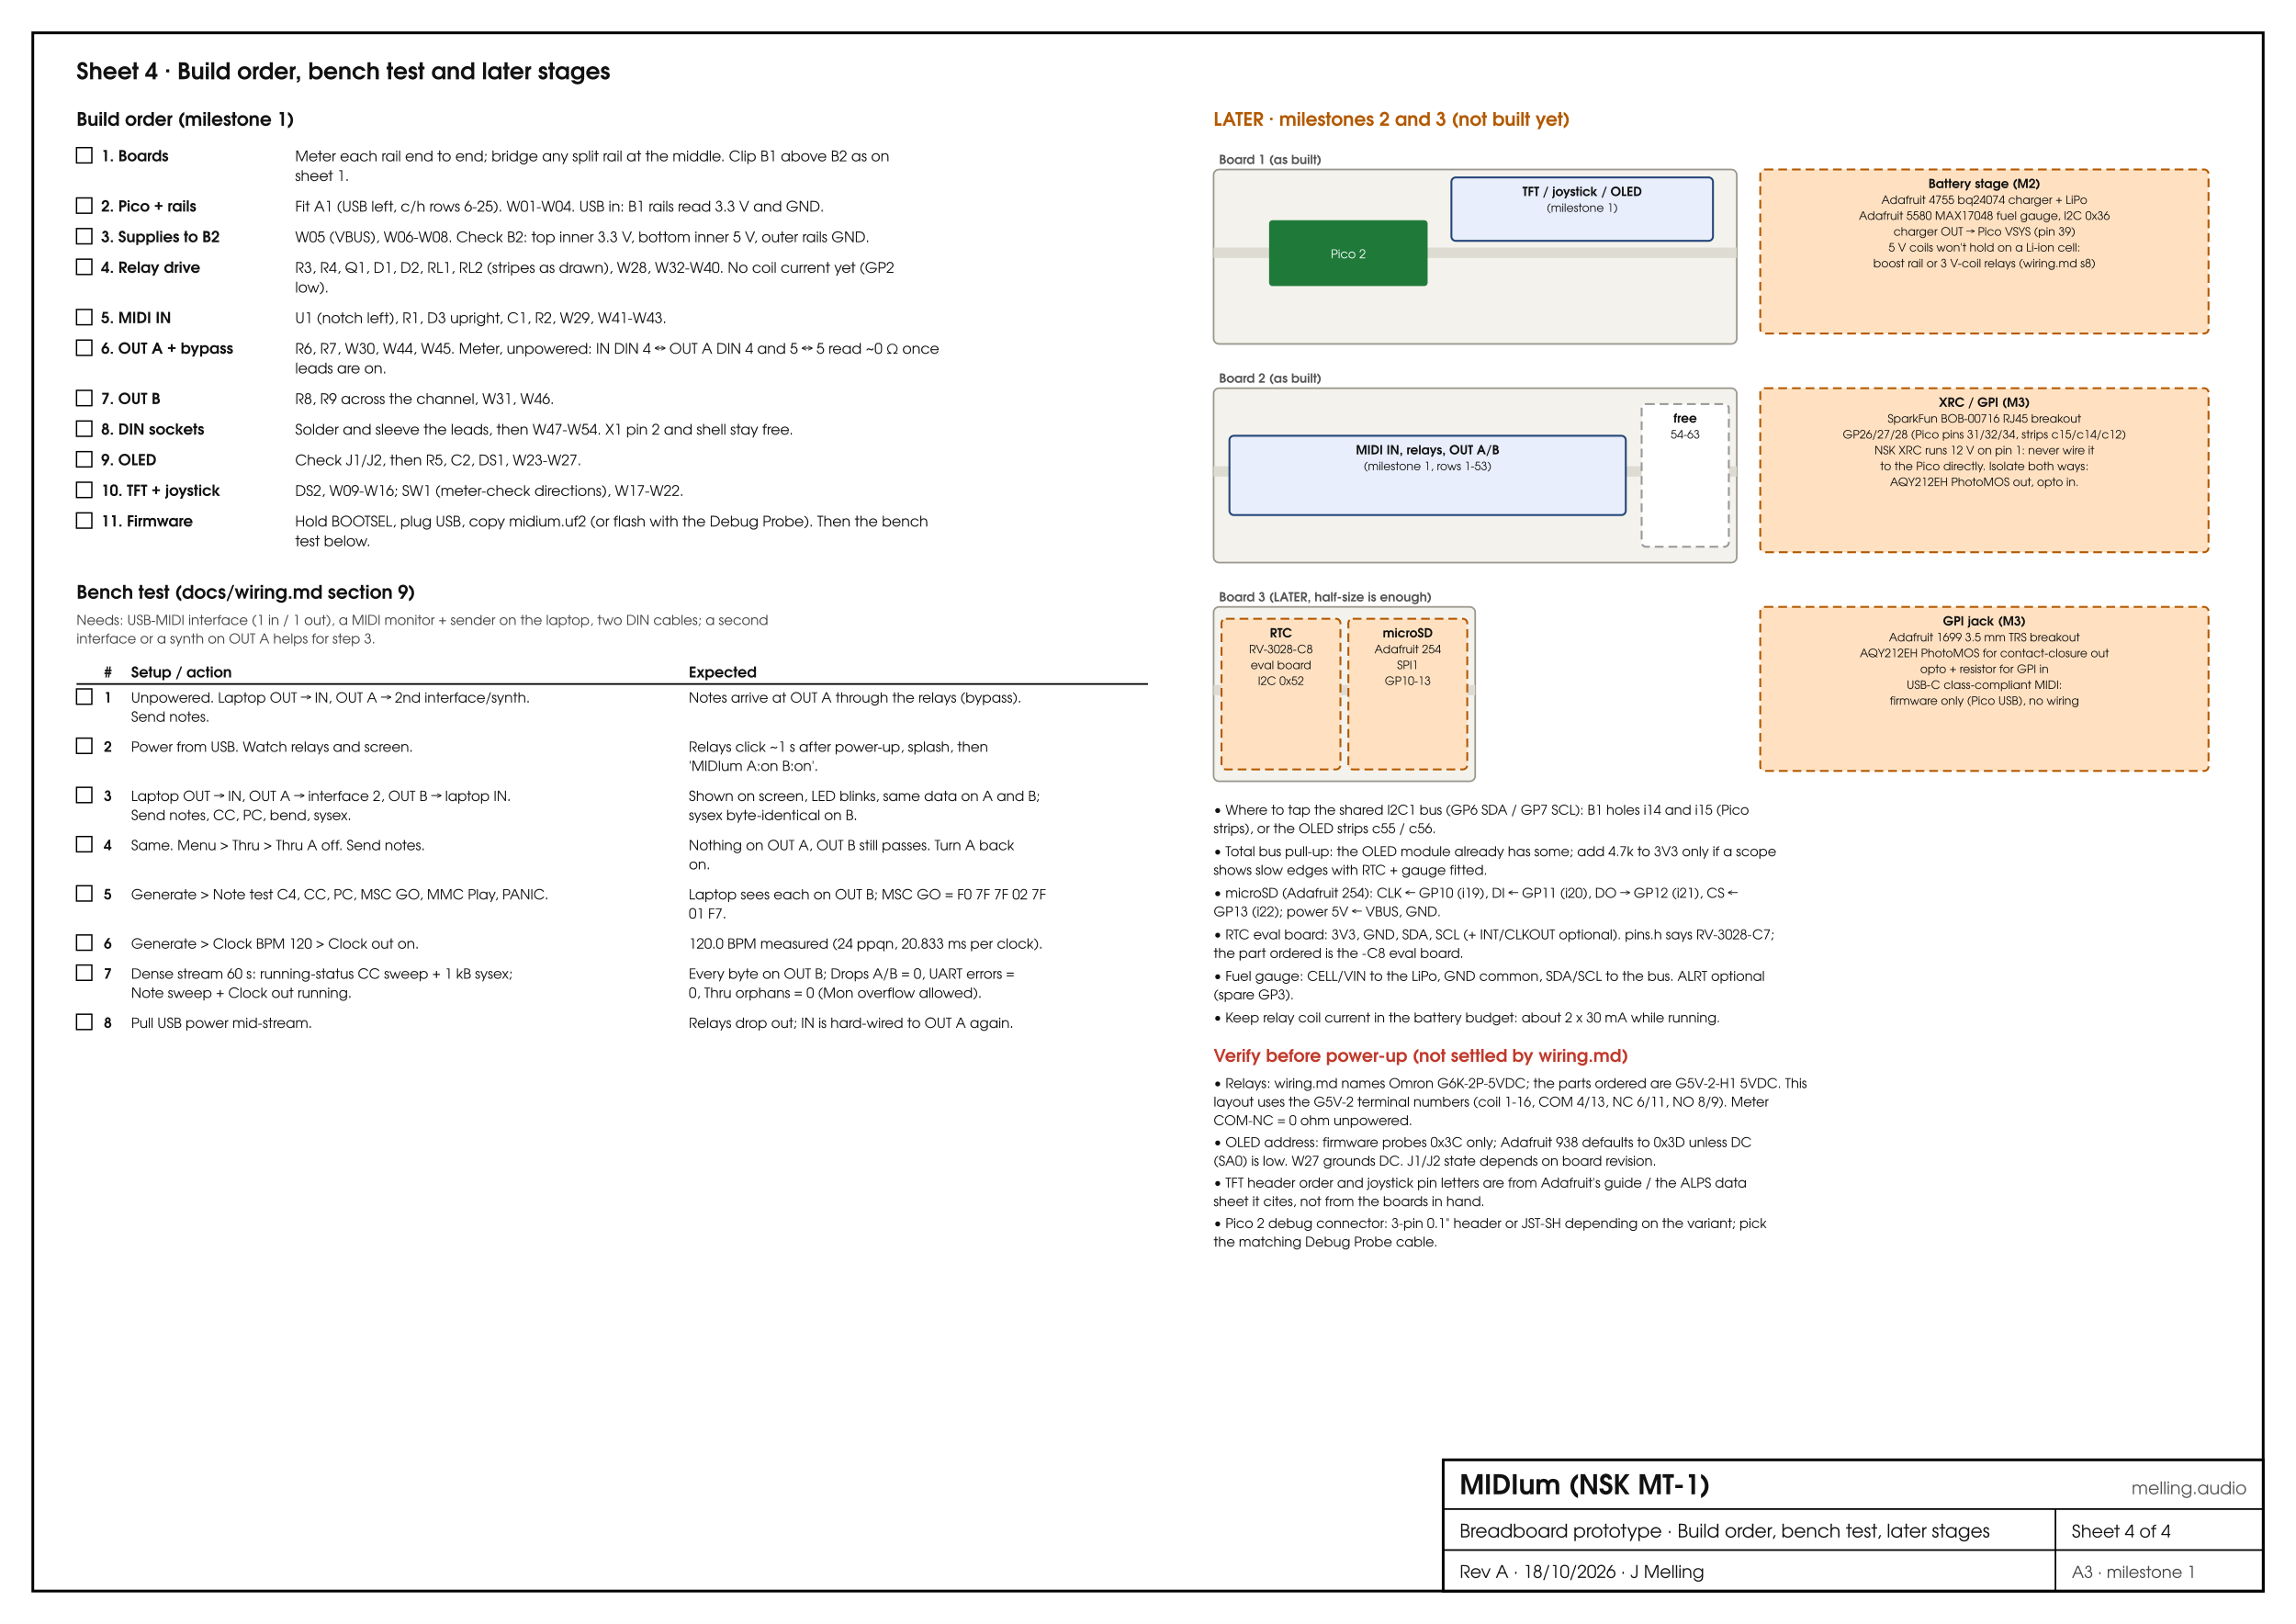
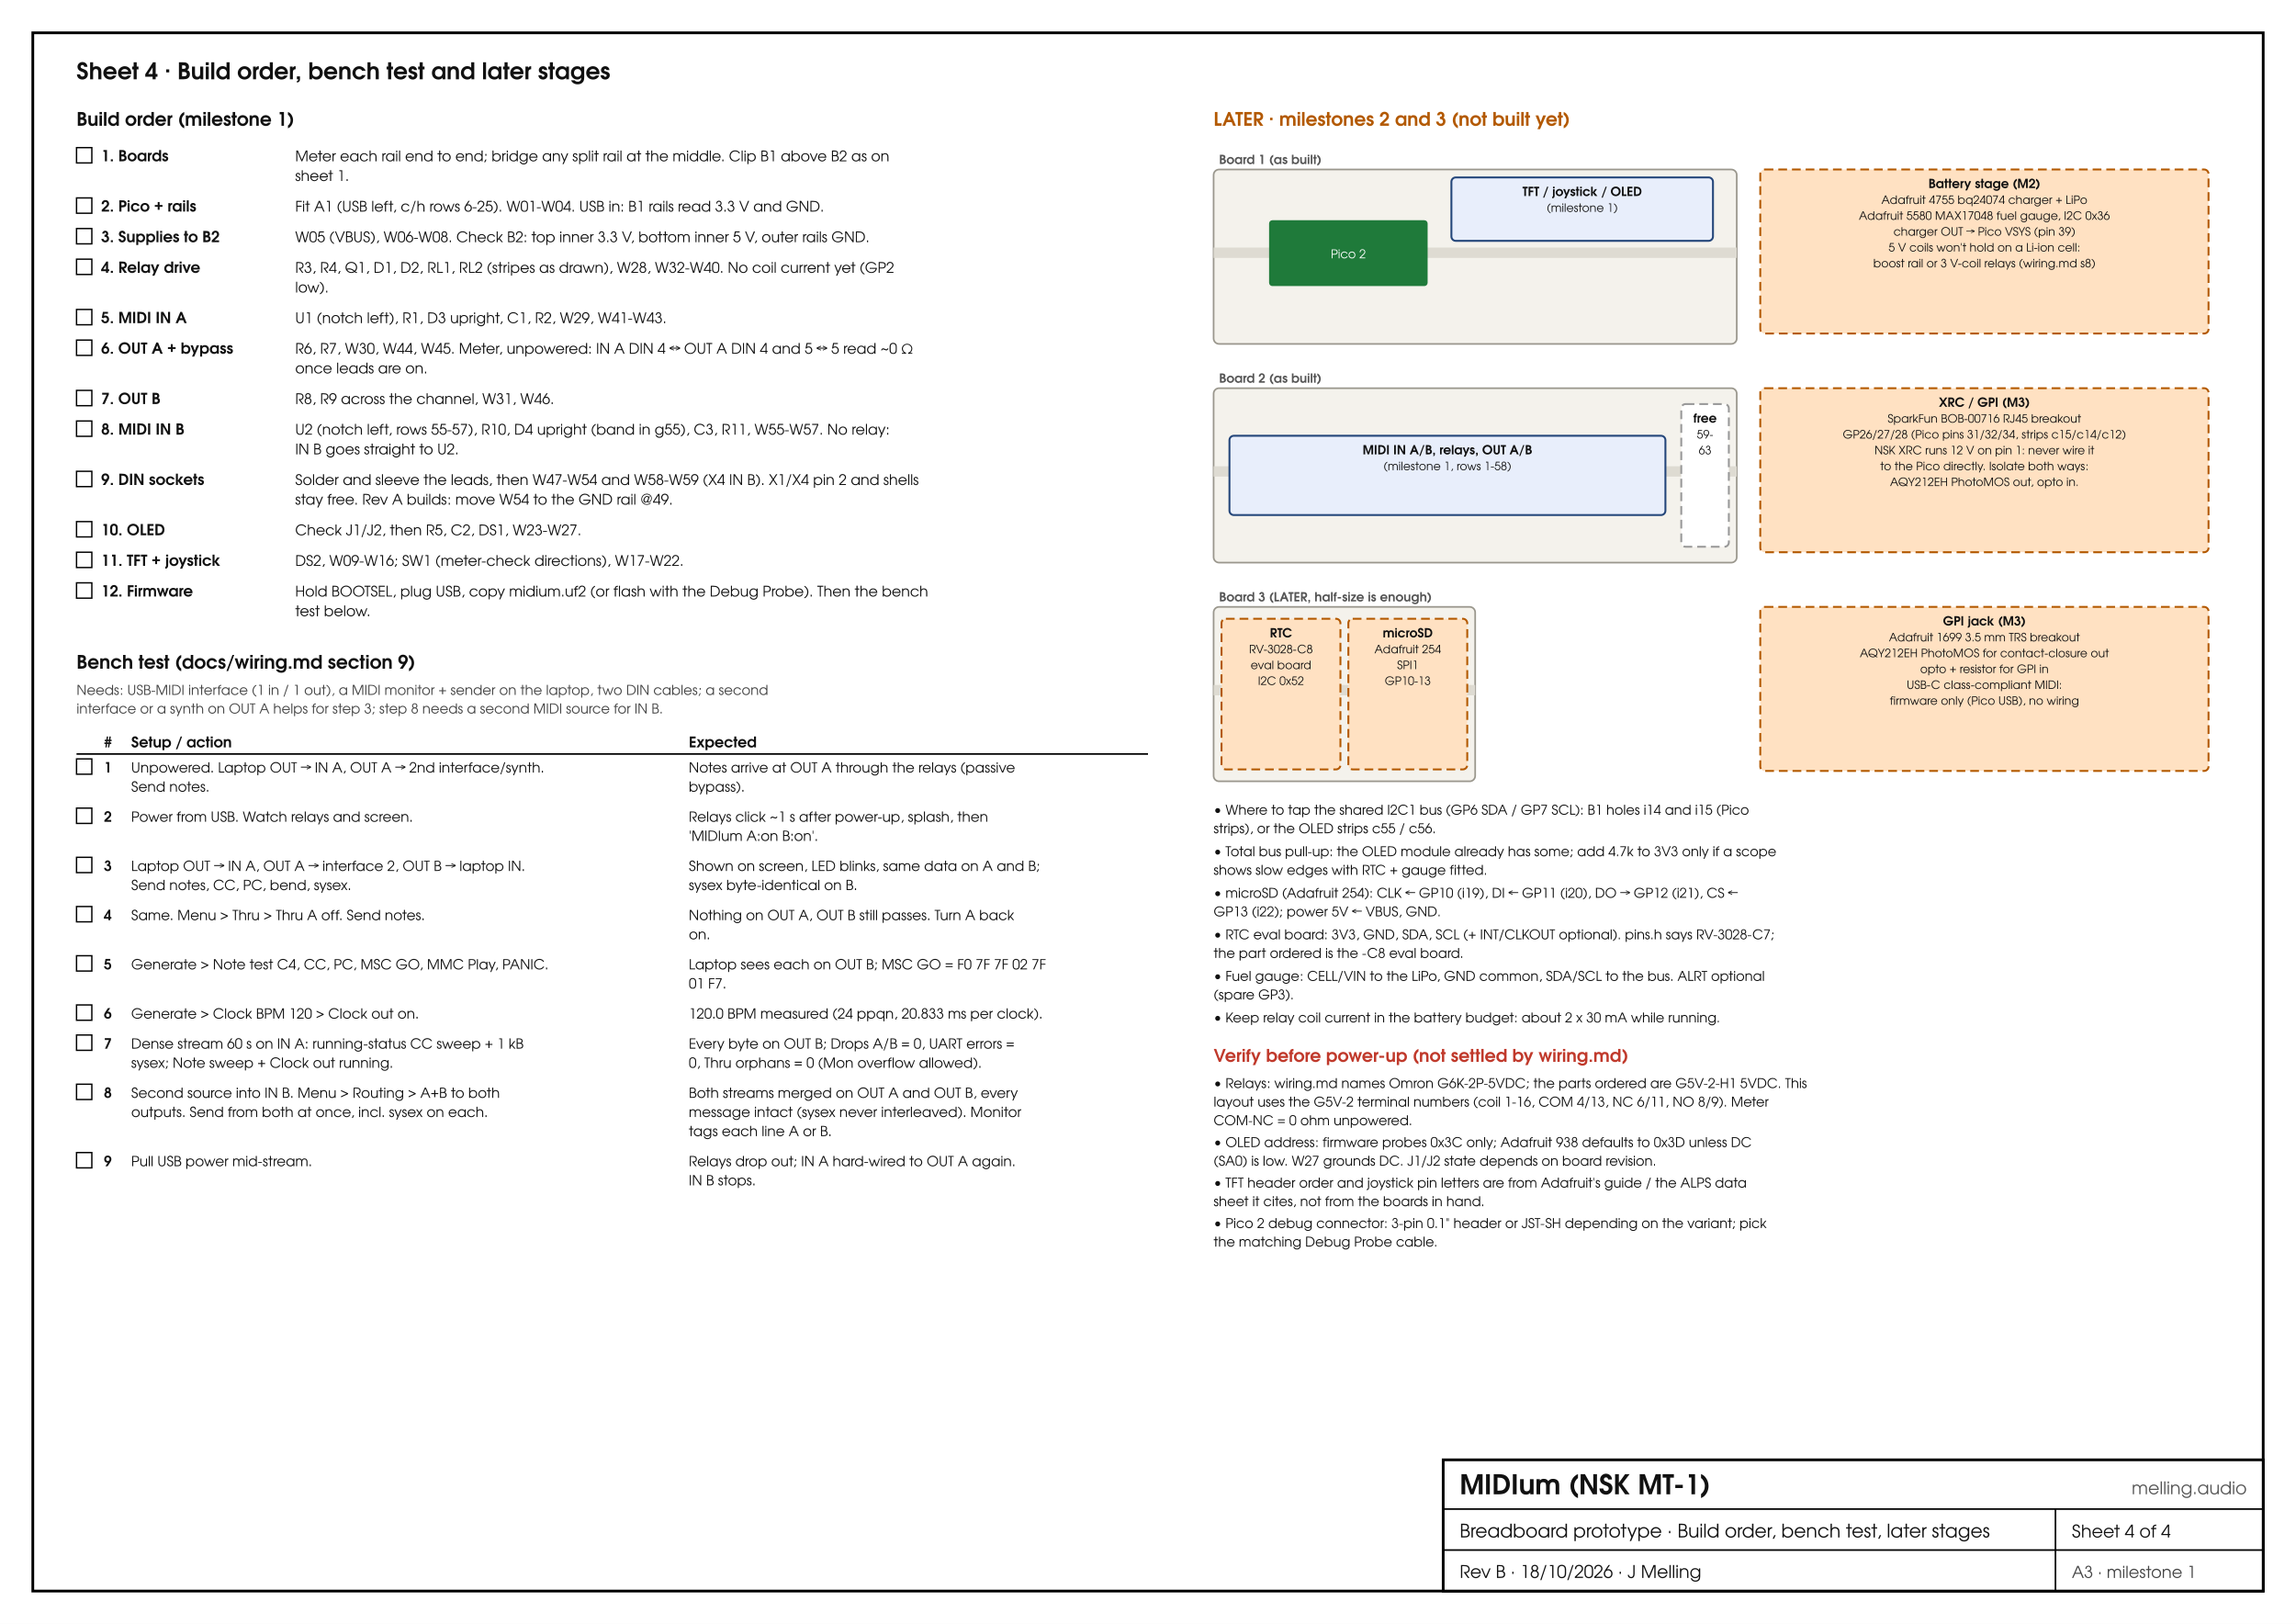
<svg xmlns="http://www.w3.org/2000/svg" width="420.0mm" height="297.0mm" viewBox="0 0 420.0 297.0" font-family="'Century Gothic','URW Gothic','URW Gothic L','Questrial',sans-serif">
  <defs>
    <marker id="arr" viewBox="0 0 6 6" refX="5" refY="3" markerWidth="4" markerHeight="4" orient="auto">
      <path d="M0,0 L6,3 L0,6 z" fill="#666" />
    </marker>
  </defs>
  <rect x="0" y="0" width="420.0" height="297.0" fill="#fff" />
  <rect x="6.00" y="6.00" width="408.00" height="285.00" rx="0.00" fill="none" stroke="#000" stroke-width="0.50" />
  <rect x="264.00" y="267.00" width="150.00" height="24.00" rx="0.00" fill="#fff" stroke="#000" stroke-width="0.50" />
  <line x1="264.00" y1="276.00" x2="414.00" y2="276.00" stroke="#000" stroke-width="0.30" />
  <line x1="264.00" y1="283.50" x2="414.00" y2="283.50" stroke="#000" stroke-width="0.30" />
  <line x1="376.00" y1="276.00" x2="376.00" y2="291.00" stroke="#000" stroke-width="0.30" />
  <text x="267.00" y="273.30" font-size="5.00" text-anchor="start" font-weight="bold" fill="#111">MIDIum (NSK MT-1)</text>
  <text x="411.00" y="273.30" font-size="3.20" text-anchor="end" font-weight="normal" fill="#555">melling.audio</text>
  <text x="267.00" y="281.20" font-size="3.40" text-anchor="start" font-weight="normal" fill="#111">Breadboard prototype · Build order, bench test, later stages</text>
-   <text x="267.00" y="288.60" font-size="3.20" text-anchor="start" font-weight="normal" fill="#111">Rev A · 18/10/2026 · J Melling</text>
+   <text x="267.00" y="288.60" font-size="3.20" text-anchor="start" font-weight="normal" fill="#111">Rev B · 18/10/2026 · J Melling</text>
  <text x="379.00" y="281.20" font-size="3.20" text-anchor="start" font-weight="normal" fill="#111">Sheet 4 of 4</text>
  <text x="379.00" y="288.60" font-size="3.00" text-anchor="start" font-weight="normal" fill="#444">A3 · milestone 1</text>
  <text x="14.00" y="14.50" font-size="4.20" text-anchor="start" font-weight="bold" fill="#111">Sheet 4 · Build order, bench test and later stages</text>
  <text x="14.00" y="23.00" font-size="3.40" text-anchor="start" font-weight="bold" fill="#111">Build order (milestone 1)</text>
  <rect x="14.00" y="27.00" width="2.80" height="2.80" rx="0.00" fill="#fff" stroke="#000" stroke-width="0.25" />
  <text x="18.50" y="29.50" font-size="2.80" text-anchor="start" font-weight="bold" fill="#111">1. Boards</text>
  <text x="54.00" y="29.50" font-size="2.65" text-anchor="start" font-weight="normal" fill="#111">Meter each rail end to end; bridge any split rail at the middle. Clip B1 above B2 as on</text>
  <text x="54.00" y="33.10" font-size="2.65" text-anchor="start" font-weight="normal" fill="#111">sheet 1.</text>
  <rect x="14.00" y="36.20" width="2.80" height="2.80" rx="0.00" fill="#fff" stroke="#000" stroke-width="0.25" />
  <text x="18.50" y="38.70" font-size="2.80" text-anchor="start" font-weight="bold" fill="#111">2. Pico + rails</text>
  <text x="54.00" y="38.70" font-size="2.65" text-anchor="start" font-weight="normal" fill="#111">Fit A1 (USB left, c/h rows 6-25). W01-W04. USB in: B1 rails read 3.3 V and GND.</text>
  <rect x="14.00" y="41.80" width="2.80" height="2.80" rx="0.00" fill="#fff" stroke="#000" stroke-width="0.25" />
  <text x="18.50" y="44.30" font-size="2.80" text-anchor="start" font-weight="bold" fill="#111">3. Supplies to B2</text>
  <text x="54.00" y="44.30" font-size="2.65" text-anchor="start" font-weight="normal" fill="#111">W05 (VBUS), W06-W08. Check B2: top inner 3.3 V, bottom inner 5 V, outer rails GND.</text>
  <rect x="14.00" y="47.40" width="2.80" height="2.80" rx="0.00" fill="#fff" stroke="#000" stroke-width="0.25" />
  <text x="18.50" y="49.90" font-size="2.80" text-anchor="start" font-weight="bold" fill="#111">4. Relay drive</text>
  <text x="54.00" y="49.90" font-size="2.65" text-anchor="start" font-weight="normal" fill="#111">R3, R4, Q1, D1, D2, RL1, RL2 (stripes as drawn), W28, W32-W40. No coil current yet (GP2</text>
  <text x="54.00" y="53.50" font-size="2.65" text-anchor="start" font-weight="normal" fill="#111">low).</text>
  <rect x="14.00" y="56.60" width="2.80" height="2.80" rx="0.00" fill="#fff" stroke="#000" stroke-width="0.25" />
-   <text x="18.50" y="59.10" font-size="2.80" text-anchor="start" font-weight="bold" fill="#111">5. MIDI IN</text>
+   <text x="18.50" y="59.10" font-size="2.80" text-anchor="start" font-weight="bold" fill="#111">5. MIDI IN A</text>
  <text x="54.00" y="59.10" font-size="2.65" text-anchor="start" font-weight="normal" fill="#111">U1 (notch left), R1, D3 upright, C1, R2, W29, W41-W43.</text>
  <rect x="14.00" y="62.20" width="2.80" height="2.80" rx="0.00" fill="#fff" stroke="#000" stroke-width="0.25" />
  <text x="18.50" y="64.70" font-size="2.80" text-anchor="start" font-weight="bold" fill="#111">6. OUT A + bypass</text>
-   <text x="54.00" y="64.70" font-size="2.65" text-anchor="start" font-weight="normal" fill="#111">R6, R7, W30, W44, W45. Meter, unpowered: IN DIN 4 ↔ OUT A DIN 4 and 5 ↔ 5 read ~0 Ω once</text>
-   <text x="54.00" y="68.30" font-size="2.65" text-anchor="start" font-weight="normal" fill="#111">leads are on.</text>
+   <text x="54.00" y="64.70" font-size="2.65" text-anchor="start" font-weight="normal" fill="#111">R6, R7, W30, W44, W45. Meter, unpowered: IN A DIN 4 ↔ OUT A DIN 4 and 5 ↔ 5 read ~0 Ω</text>
+   <text x="54.00" y="68.30" font-size="2.65" text-anchor="start" font-weight="normal" fill="#111">once leads are on.</text>
  <rect x="14.00" y="71.40" width="2.80" height="2.80" rx="0.00" fill="#fff" stroke="#000" stroke-width="0.25" />
  <text x="18.50" y="73.90" font-size="2.80" text-anchor="start" font-weight="bold" fill="#111">7. OUT B</text>
  <text x="54.00" y="73.90" font-size="2.65" text-anchor="start" font-weight="normal" fill="#111">R8, R9 across the channel, W31, W46.</text>
  <rect x="14.00" y="77.00" width="2.80" height="2.80" rx="0.00" fill="#fff" stroke="#000" stroke-width="0.25" />
-   <text x="18.50" y="79.50" font-size="2.80" text-anchor="start" font-weight="bold" fill="#111">8. DIN sockets</text>
-   <text x="54.00" y="79.50" font-size="2.65" text-anchor="start" font-weight="normal" fill="#111">Solder and sleeve the leads, then W47-W54. X1 pin 2 and shell stay free.</text>
-   <rect x="14.00" y="82.60" width="2.80" height="2.80" rx="0.00" fill="#fff" stroke="#000" stroke-width="0.25" />
-   <text x="18.50" y="85.10" font-size="2.80" text-anchor="start" font-weight="bold" fill="#111">9. OLED</text>
-   <text x="54.00" y="85.10" font-size="2.65" text-anchor="start" font-weight="normal" fill="#111">Check J1/J2, then R5, C2, DS1, W23-W27.</text>
-   <rect x="14.00" y="88.20" width="2.80" height="2.80" rx="0.00" fill="#fff" stroke="#000" stroke-width="0.25" />
-   <text x="18.50" y="90.70" font-size="2.80" text-anchor="start" font-weight="bold" fill="#111">10. TFT + joystick</text>
-   <text x="54.00" y="90.70" font-size="2.65" text-anchor="start" font-weight="normal" fill="#111">DS2, W09-W16; SW1 (meter-check directions), W17-W22.</text>
-   <rect x="14.00" y="93.80" width="2.80" height="2.80" rx="0.00" fill="#fff" stroke="#000" stroke-width="0.25" />
-   <text x="18.50" y="96.30" font-size="2.80" text-anchor="start" font-weight="bold" fill="#111">11. Firmware</text>
-   <text x="54.00" y="96.30" font-size="2.65" text-anchor="start" font-weight="normal" fill="#111">Hold BOOTSEL, plug USB, copy midium.uf2 (or flash with the Debug Probe). Then the bench</text>
-   <text x="54.00" y="99.90" font-size="2.65" text-anchor="start" font-weight="normal" fill="#111">test below.</text>
-   <text x="14.00" y="109.50" font-size="3.40" text-anchor="start" font-weight="bold" fill="#111">Bench test (docs/wiring.md section 9)</text>
-   <text x="14.00" y="114.30" font-size="2.50" text-anchor="start" font-weight="normal" fill="#444">Needs: USB-MIDI interface (1 in / 1 out), a MIDI monitor + sender on the laptop, two DIN cables; a second</text>
-   <text x="14.00" y="117.70" font-size="2.50" text-anchor="start" font-weight="normal" fill="#444">interface or a synth on OUT A helps for step 3.</text>
-   <text x="19.00" y="123.90" font-size="2.70" text-anchor="start" font-weight="bold" fill="#111">#</text>
-   <text x="24.00" y="123.90" font-size="2.70" text-anchor="start" font-weight="bold" fill="#111">Setup / action</text>
-   <text x="126.00" y="123.90" font-size="2.70" text-anchor="start" font-weight="bold" fill="#111">Expected</text>
-   <line x1="14.00" y1="125.10" x2="210.00" y2="125.10" stroke="#000" stroke-width="0.30" />
-   <rect x="14.00" y="126.00" width="2.80" height="2.80" rx="0.00" fill="#fff" stroke="#000" stroke-width="0.25" />
-   <text x="19.00" y="128.50" font-size="2.60" text-anchor="start" font-weight="bold" fill="#111">1</text>
-   <text x="24.00" y="128.50" font-size="2.55" text-anchor="start" font-weight="normal" fill="#111">Unpowered. Laptop OUT → IN, OUT A → 2nd interface/synth.</text>
-   <text x="24.00" y="132.00" font-size="2.55" text-anchor="start" font-weight="normal" fill="#111">Send notes.</text>
-   <text x="126.00" y="128.50" font-size="2.55" text-anchor="start" font-weight="normal" fill="#111">Notes arrive at OUT A through the relays (bypass).</text>
-   <rect x="14.00" y="135.00" width="2.80" height="2.80" rx="0.00" fill="#fff" stroke="#000" stroke-width="0.25" />
-   <text x="19.00" y="137.50" font-size="2.60" text-anchor="start" font-weight="bold" fill="#111">2</text>
-   <text x="24.00" y="137.50" font-size="2.55" text-anchor="start" font-weight="normal" fill="#111">Power from USB. Watch relays and screen.</text>
-   <text x="126.00" y="137.50" font-size="2.55" text-anchor="start" font-weight="normal" fill="#111">Relays click ~1 s after power-up, splash, then</text>
-   <text x="126.00" y="141.00" font-size="2.55" text-anchor="start" font-weight="normal" fill="#111">'MIDIum A:on B:on'.</text>
-   <rect x="14.00" y="144.00" width="2.80" height="2.80" rx="0.00" fill="#fff" stroke="#000" stroke-width="0.25" />
-   <text x="19.00" y="146.50" font-size="2.60" text-anchor="start" font-weight="bold" fill="#111">3</text>
-   <text x="24.00" y="146.50" font-size="2.55" text-anchor="start" font-weight="normal" fill="#111">Laptop OUT → IN, OUT A → interface 2, OUT B → laptop IN.</text>
-   <text x="24.00" y="150.00" font-size="2.55" text-anchor="start" font-weight="normal" fill="#111">Send notes, CC, PC, bend, sysex.</text>
-   <text x="126.00" y="146.50" font-size="2.55" text-anchor="start" font-weight="normal" fill="#111">Shown on screen, LED blinks, same data on A and B;</text>
-   <text x="126.00" y="150.00" font-size="2.55" text-anchor="start" font-weight="normal" fill="#111">sysex byte-identical on B.</text>
-   <rect x="14.00" y="153.00" width="2.80" height="2.80" rx="0.00" fill="#fff" stroke="#000" stroke-width="0.25" />
-   <text x="19.00" y="155.50" font-size="2.60" text-anchor="start" font-weight="bold" fill="#111">4</text>
-   <text x="24.00" y="155.50" font-size="2.55" text-anchor="start" font-weight="normal" fill="#111">Same. Menu &gt; Thru &gt; Thru A off. Send notes.</text>
-   <text x="126.00" y="155.50" font-size="2.55" text-anchor="start" font-weight="normal" fill="#111">Nothing on OUT A, OUT B still passes. Turn A back</text>
-   <text x="126.00" y="159.00" font-size="2.55" text-anchor="start" font-weight="normal" fill="#111">on.</text>
-   <rect x="14.00" y="162.00" width="2.80" height="2.80" rx="0.00" fill="#fff" stroke="#000" stroke-width="0.25" />
-   <text x="19.00" y="164.50" font-size="2.60" text-anchor="start" font-weight="bold" fill="#111">5</text>
-   <text x="24.00" y="164.50" font-size="2.55" text-anchor="start" font-weight="normal" fill="#111">Generate &gt; Note test C4, CC, PC, MSC GO, MMC Play, PANIC.</text>
-   <text x="126.00" y="164.50" font-size="2.55" text-anchor="start" font-weight="normal" fill="#111">Laptop sees each on OUT B; MSC GO = F0 7F 7F 02 7F</text>
-   <text x="126.00" y="168.00" font-size="2.55" text-anchor="start" font-weight="normal" fill="#111">01 F7.</text>
-   <rect x="14.00" y="171.00" width="2.80" height="2.80" rx="0.00" fill="#fff" stroke="#000" stroke-width="0.25" />
-   <text x="19.00" y="173.50" font-size="2.60" text-anchor="start" font-weight="bold" fill="#111">6</text>
-   <text x="24.00" y="173.50" font-size="2.55" text-anchor="start" font-weight="normal" fill="#111">Generate &gt; Clock BPM 120 &gt; Clock out on.</text>
-   <text x="126.00" y="173.50" font-size="2.55" text-anchor="start" font-weight="normal" fill="#111">120.0 BPM measured (24 ppqn, 20.833 ms per clock).</text>
-   <rect x="14.00" y="176.50" width="2.80" height="2.80" rx="0.00" fill="#fff" stroke="#000" stroke-width="0.25" />
-   <text x="19.00" y="179.00" font-size="2.60" text-anchor="start" font-weight="bold" fill="#111">7</text>
-   <text x="24.00" y="179.00" font-size="2.55" text-anchor="start" font-weight="normal" fill="#111">Dense stream 60 s: running-status CC sweep + 1 kB sysex;</text>
-   <text x="24.00" y="182.50" font-size="2.55" text-anchor="start" font-weight="normal" fill="#111">Note sweep + Clock out running.</text>
-   <text x="126.00" y="179.00" font-size="2.55" text-anchor="start" font-weight="normal" fill="#111">Every byte on OUT B; Drops A/B = 0, UART errors =</text>
-   <text x="126.00" y="182.50" font-size="2.55" text-anchor="start" font-weight="normal" fill="#111">0, Thru orphans = 0 (Mon overflow allowed).</text>
-   <rect x="14.00" y="185.50" width="2.80" height="2.80" rx="0.00" fill="#fff" stroke="#000" stroke-width="0.25" />
-   <text x="19.00" y="188.00" font-size="2.60" text-anchor="start" font-weight="bold" fill="#111">8</text>
-   <text x="24.00" y="188.00" font-size="2.55" text-anchor="start" font-weight="normal" fill="#111">Pull USB power mid-stream.</text>
-   <text x="126.00" y="188.00" font-size="2.55" text-anchor="start" font-weight="normal" fill="#111">Relays drop out; IN is hard-wired to OUT A again.</text>
+   <text x="18.50" y="79.50" font-size="2.80" text-anchor="start" font-weight="bold" fill="#111">8. MIDI IN B</text>
+   <text x="54.00" y="79.50" font-size="2.65" text-anchor="start" font-weight="normal" fill="#111">U2 (notch left, rows 55-57), R10, D4 upright (band in g55), C3, R11, W55-W57. No relay:</text>
+   <text x="54.00" y="83.10" font-size="2.65" text-anchor="start" font-weight="normal" fill="#111">IN B goes straight to U2.</text>
+   <rect x="14.00" y="86.20" width="2.80" height="2.80" rx="0.00" fill="#fff" stroke="#000" stroke-width="0.25" />
+   <text x="18.50" y="88.70" font-size="2.80" text-anchor="start" font-weight="bold" fill="#111">9. DIN sockets</text>
+   <text x="54.00" y="88.70" font-size="2.65" text-anchor="start" font-weight="normal" fill="#111">Solder and sleeve the leads, then W47-W54 and W58-W59 (X4 IN B). X1/X4 pin 2 and shells</text>
+   <text x="54.00" y="92.30" font-size="2.65" text-anchor="start" font-weight="normal" fill="#111">stay free. Rev A builds: move W54 to the GND rail @49.</text>
+   <rect x="14.00" y="95.40" width="2.80" height="2.80" rx="0.00" fill="#fff" stroke="#000" stroke-width="0.25" />
+   <text x="18.50" y="97.90" font-size="2.80" text-anchor="start" font-weight="bold" fill="#111">10. OLED</text>
+   <text x="54.00" y="97.90" font-size="2.65" text-anchor="start" font-weight="normal" fill="#111">Check J1/J2, then R5, C2, DS1, W23-W27.</text>
+   <rect x="14.00" y="101.00" width="2.80" height="2.80" rx="0.00" fill="#fff" stroke="#000" stroke-width="0.25" />
+   <text x="18.50" y="103.50" font-size="2.80" text-anchor="start" font-weight="bold" fill="#111">11. TFT + joystick</text>
+   <text x="54.00" y="103.50" font-size="2.65" text-anchor="start" font-weight="normal" fill="#111">DS2, W09-W16; SW1 (meter-check directions), W17-W22.</text>
+   <rect x="14.00" y="106.60" width="2.80" height="2.80" rx="0.00" fill="#fff" stroke="#000" stroke-width="0.25" />
+   <text x="18.50" y="109.10" font-size="2.80" text-anchor="start" font-weight="bold" fill="#111">12. Firmware</text>
+   <text x="54.00" y="109.10" font-size="2.65" text-anchor="start" font-weight="normal" fill="#111">Hold BOOTSEL, plug USB, copy midium.uf2 (or flash with the Debug Probe). Then the bench</text>
+   <text x="54.00" y="112.70" font-size="2.65" text-anchor="start" font-weight="normal" fill="#111">test below.</text>
+   <text x="14.00" y="122.30" font-size="3.40" text-anchor="start" font-weight="bold" fill="#111">Bench test (docs/wiring.md section 9)</text>
+   <text x="14.00" y="127.10" font-size="2.50" text-anchor="start" font-weight="normal" fill="#444">Needs: USB-MIDI interface (1 in / 1 out), a MIDI monitor + sender on the laptop, two DIN cables; a second</text>
+   <text x="14.00" y="130.50" font-size="2.50" text-anchor="start" font-weight="normal" fill="#444">interface or a synth on OUT A helps for step 3; step 8 needs a second MIDI source for IN B.</text>
+   <text x="19.00" y="136.70" font-size="2.70" text-anchor="start" font-weight="bold" fill="#111">#</text>
+   <text x="24.00" y="136.70" font-size="2.70" text-anchor="start" font-weight="bold" fill="#111">Setup / action</text>
+   <text x="126.00" y="136.70" font-size="2.70" text-anchor="start" font-weight="bold" fill="#111">Expected</text>
+   <line x1="14.00" y1="137.90" x2="210.00" y2="137.90" stroke="#000" stroke-width="0.30" />
+   <rect x="14.00" y="138.80" width="2.80" height="2.80" rx="0.00" fill="#fff" stroke="#000" stroke-width="0.25" />
+   <text x="19.00" y="141.30" font-size="2.60" text-anchor="start" font-weight="bold" fill="#111">1</text>
+   <text x="24.00" y="141.30" font-size="2.55" text-anchor="start" font-weight="normal" fill="#111">Unpowered. Laptop OUT → IN A, OUT A → 2nd interface/synth.</text>
+   <text x="24.00" y="144.80" font-size="2.55" text-anchor="start" font-weight="normal" fill="#111">Send notes.</text>
+   <text x="126.00" y="141.30" font-size="2.55" text-anchor="start" font-weight="normal" fill="#111">Notes arrive at OUT A through the relays (passive</text>
+   <text x="126.00" y="144.80" font-size="2.55" text-anchor="start" font-weight="normal" fill="#111">bypass).</text>
+   <rect x="14.00" y="147.80" width="2.80" height="2.80" rx="0.00" fill="#fff" stroke="#000" stroke-width="0.25" />
+   <text x="19.00" y="150.30" font-size="2.60" text-anchor="start" font-weight="bold" fill="#111">2</text>
+   <text x="24.00" y="150.30" font-size="2.55" text-anchor="start" font-weight="normal" fill="#111">Power from USB. Watch relays and screen.</text>
+   <text x="126.00" y="150.30" font-size="2.55" text-anchor="start" font-weight="normal" fill="#111">Relays click ~1 s after power-up, splash, then</text>
+   <text x="126.00" y="153.80" font-size="2.55" text-anchor="start" font-weight="normal" fill="#111">'MIDIum A:on B:on'.</text>
+   <rect x="14.00" y="156.80" width="2.80" height="2.80" rx="0.00" fill="#fff" stroke="#000" stroke-width="0.25" />
+   <text x="19.00" y="159.30" font-size="2.60" text-anchor="start" font-weight="bold" fill="#111">3</text>
+   <text x="24.00" y="159.30" font-size="2.55" text-anchor="start" font-weight="normal" fill="#111">Laptop OUT → IN A, OUT A → interface 2, OUT B → laptop IN.</text>
+   <text x="24.00" y="162.80" font-size="2.55" text-anchor="start" font-weight="normal" fill="#111">Send notes, CC, PC, bend, sysex.</text>
+   <text x="126.00" y="159.30" font-size="2.55" text-anchor="start" font-weight="normal" fill="#111">Shown on screen, LED blinks, same data on A and B;</text>
+   <text x="126.00" y="162.80" font-size="2.55" text-anchor="start" font-weight="normal" fill="#111">sysex byte-identical on B.</text>
+   <rect x="14.00" y="165.80" width="2.80" height="2.80" rx="0.00" fill="#fff" stroke="#000" stroke-width="0.25" />
+   <text x="19.00" y="168.30" font-size="2.60" text-anchor="start" font-weight="bold" fill="#111">4</text>
+   <text x="24.00" y="168.30" font-size="2.55" text-anchor="start" font-weight="normal" fill="#111">Same. Menu &gt; Thru &gt; Thru A off. Send notes.</text>
+   <text x="126.00" y="168.30" font-size="2.55" text-anchor="start" font-weight="normal" fill="#111">Nothing on OUT A, OUT B still passes. Turn A back</text>
+   <text x="126.00" y="171.80" font-size="2.55" text-anchor="start" font-weight="normal" fill="#111">on.</text>
+   <rect x="14.00" y="174.80" width="2.80" height="2.80" rx="0.00" fill="#fff" stroke="#000" stroke-width="0.25" />
+   <text x="19.00" y="177.30" font-size="2.60" text-anchor="start" font-weight="bold" fill="#111">5</text>
+   <text x="24.00" y="177.30" font-size="2.55" text-anchor="start" font-weight="normal" fill="#111">Generate &gt; Note test C4, CC, PC, MSC GO, MMC Play, PANIC.</text>
+   <text x="126.00" y="177.30" font-size="2.55" text-anchor="start" font-weight="normal" fill="#111">Laptop sees each on OUT B; MSC GO = F0 7F 7F 02 7F</text>
+   <text x="126.00" y="180.80" font-size="2.55" text-anchor="start" font-weight="normal" fill="#111">01 F7.</text>
+   <rect x="14.00" y="183.80" width="2.80" height="2.80" rx="0.00" fill="#fff" stroke="#000" stroke-width="0.25" />
+   <text x="19.00" y="186.30" font-size="2.60" text-anchor="start" font-weight="bold" fill="#111">6</text>
+   <text x="24.00" y="186.30" font-size="2.55" text-anchor="start" font-weight="normal" fill="#111">Generate &gt; Clock BPM 120 &gt; Clock out on.</text>
+   <text x="126.00" y="186.30" font-size="2.55" text-anchor="start" font-weight="normal" fill="#111">120.0 BPM measured (24 ppqn, 20.833 ms per clock).</text>
+   <rect x="14.00" y="189.30" width="2.80" height="2.80" rx="0.00" fill="#fff" stroke="#000" stroke-width="0.25" />
+   <text x="19.00" y="191.80" font-size="2.60" text-anchor="start" font-weight="bold" fill="#111">7</text>
+   <text x="24.00" y="191.80" font-size="2.55" text-anchor="start" font-weight="normal" fill="#111">Dense stream 60 s on IN A: running-status CC sweep + 1 kB</text>
+   <text x="24.00" y="195.30" font-size="2.55" text-anchor="start" font-weight="normal" fill="#111">sysex; Note sweep + Clock out running.</text>
+   <text x="126.00" y="191.80" font-size="2.55" text-anchor="start" font-weight="normal" fill="#111">Every byte on OUT B; Drops A/B = 0, UART errors =</text>
+   <text x="126.00" y="195.30" font-size="2.55" text-anchor="start" font-weight="normal" fill="#111">0, Thru orphans = 0 (Mon overflow allowed).</text>
+   <rect x="14.00" y="198.30" width="2.80" height="2.80" rx="0.00" fill="#fff" stroke="#000" stroke-width="0.25" />
+   <text x="19.00" y="200.80" font-size="2.60" text-anchor="start" font-weight="bold" fill="#111">8</text>
+   <text x="24.00" y="200.80" font-size="2.55" text-anchor="start" font-weight="normal" fill="#111">Second source into IN B. Menu &gt; Routing &gt; A+B to both</text>
+   <text x="24.00" y="204.30" font-size="2.55" text-anchor="start" font-weight="normal" fill="#111">outputs. Send from both at once, incl. sysex on each.</text>
+   <text x="126.00" y="200.80" font-size="2.55" text-anchor="start" font-weight="normal" fill="#111">Both streams merged on OUT A and OUT B, every</text>
+   <text x="126.00" y="204.30" font-size="2.55" text-anchor="start" font-weight="normal" fill="#111">message intact (sysex never interleaved). Monitor</text>
+   <text x="126.00" y="207.80" font-size="2.55" text-anchor="start" font-weight="normal" fill="#111">tags each line A or B.</text>
+   <rect x="14.00" y="210.80" width="2.80" height="2.80" rx="0.00" fill="#fff" stroke="#000" stroke-width="0.25" />
+   <text x="19.00" y="213.30" font-size="2.60" text-anchor="start" font-weight="bold" fill="#111">9</text>
+   <text x="24.00" y="213.30" font-size="2.55" text-anchor="start" font-weight="normal" fill="#111">Pull USB power mid-stream.</text>
+   <text x="126.00" y="213.30" font-size="2.55" text-anchor="start" font-weight="normal" fill="#111">Relays drop out; IN A hard-wired to OUT A again.</text>
+   <text x="126.00" y="216.80" font-size="2.55" text-anchor="start" font-weight="normal" fill="#111">IN B stops.</text>
  <text x="222.00" y="23.00" font-size="3.40" text-anchor="start" font-weight="bold" fill="#b35900">LATER · milestones 2 and 3 (not built yet)</text>
  <rect x="222.00" y="31.00" width="95.70" height="31.90" rx="1.00" fill="#f4f2ec" stroke="#9a978d" stroke-width="0.30" />
  <rect x="222.00" y="45.28" width="95.70" height="1.89" rx="0.00" fill="#dedbd2" stroke="none" stroke-width="0.25" />
  <text x="223.00" y="30.00" font-size="2.30" text-anchor="start" font-weight="bold" fill="#555">Board 1 (as built)</text>
  <rect x="232.15" y="40.28" width="29.00" height="12.04" rx="0.60" fill="#1f7a3a" stroke="none" stroke-width="0.25" />
  <text x="246.65" y="47.24" font-size="2.20" text-anchor="middle" font-weight="normal" fill="#fff">Pico 2</text>
  <rect x="265.50" y="32.45" width="47.85" height="11.60" rx="0.80" fill="#e8eefb" stroke="#24467a" stroke-width="0.35" />
  <text x="289.43" y="35.85" font-size="2.30" text-anchor="middle" font-weight="bold" fill="#111">TFT / joystick / OLED</text>
  <text x="289.43" y="38.75" font-size="2.10" text-anchor="middle" font-weight="normal" fill="#111">(milestone 1)</text>
  <rect x="222.00" y="71.00" width="95.70" height="31.90" rx="1.00" fill="#f4f2ec" stroke="#9a978d" stroke-width="0.30" />
  <rect x="222.00" y="85.28" width="95.70" height="1.89" rx="0.00" fill="#dedbd2" stroke="none" stroke-width="0.25" />
  <text x="223.00" y="70.00" font-size="2.30" text-anchor="start" font-weight="bold" fill="#555">Board 2 (as built)</text>
-   <rect x="224.90" y="79.70" width="72.50" height="14.50" rx="0.80" fill="#e8eefb" stroke="#24467a" stroke-width="0.35" />
-   <text x="261.15" y="83.10" font-size="2.30" text-anchor="middle" font-weight="bold" fill="#111">MIDI IN, relays, OUT A/B</text>
-   <text x="261.15" y="86.00" font-size="2.10" text-anchor="middle" font-weight="normal" fill="#111">(milestone 1, rows 1-53)</text>
-   <rect x="300.30" y="73.90" width="15.95" height="26.10" rx="0.80" fill="#fff" stroke="#999" stroke-width="0.35" stroke-dasharray="1.6 0.9" />
-   <text x="308.28" y="77.30" font-size="2.30" text-anchor="middle" font-weight="bold" fill="#111">free</text>
-   <text x="308.28" y="80.20" font-size="2.10" text-anchor="middle" font-weight="normal" fill="#111">54-63</text>
+   <rect x="224.90" y="79.70" width="79.75" height="14.50" rx="0.80" fill="#e8eefb" stroke="#24467a" stroke-width="0.35" />
+   <text x="264.77" y="83.10" font-size="2.30" text-anchor="middle" font-weight="bold" fill="#111">MIDI IN A/B, relays, OUT A/B</text>
+   <text x="264.77" y="86.00" font-size="2.10" text-anchor="middle" font-weight="normal" fill="#111">(milestone 1, rows 1-58)</text>
+   <rect x="307.55" y="73.90" width="8.70" height="26.10" rx="0.80" fill="#fff" stroke="#999" stroke-width="0.35" stroke-dasharray="1.6 0.9" />
+   <text x="311.90" y="77.30" font-size="2.30" text-anchor="middle" font-weight="bold" fill="#111">free</text>
+   <text x="311.90" y="80.20" font-size="2.10" text-anchor="middle" font-weight="normal" fill="#111">59-</text>
+   <text x="311.90" y="83.10" font-size="2.10" text-anchor="middle" font-weight="normal" fill="#111">63</text>
  <rect x="222.00" y="111.00" width="47.85" height="31.90" rx="1.00" fill="#f4f2ec" stroke="#9a978d" stroke-width="0.30" />
  <rect x="222.00" y="125.28" width="47.85" height="1.89" rx="0.00" fill="#dedbd2" stroke="none" stroke-width="0.25" />
  <text x="223.00" y="110.00" font-size="2.30" text-anchor="start" font-weight="bold" fill="#555">Board 3 (LATER, half-size is enough)</text>
  <rect x="223.45" y="113.17" width="21.75" height="27.55" rx="0.80" fill="#ffe1c2" stroke="#b35900" stroke-width="0.35" stroke-dasharray="1.6 0.9" />
  <text x="234.32" y="116.58" font-size="2.30" text-anchor="middle" font-weight="bold" fill="#111">RTC</text>
  <text x="234.32" y="119.48" font-size="2.10" text-anchor="middle" font-weight="normal" fill="#111">RV-3028-C8</text>
  <text x="234.32" y="122.38" font-size="2.10" text-anchor="middle" font-weight="normal" fill="#111">eval board</text>
  <text x="234.32" y="125.28" font-size="2.10" text-anchor="middle" font-weight="normal" fill="#111">I2C 0x52</text>
  <rect x="246.65" y="113.17" width="21.75" height="27.55" rx="0.80" fill="#ffe1c2" stroke="#b35900" stroke-width="0.35" stroke-dasharray="1.6 0.9" />
  <text x="257.52" y="116.58" font-size="2.30" text-anchor="middle" font-weight="bold" fill="#111">microSD</text>
  <text x="257.52" y="119.48" font-size="2.10" text-anchor="middle" font-weight="normal" fill="#111">Adafruit 254</text>
  <text x="257.52" y="122.38" font-size="2.10" text-anchor="middle" font-weight="normal" fill="#111">SPI1</text>
  <text x="257.52" y="125.28" font-size="2.10" text-anchor="middle" font-weight="normal" fill="#111">GP10-13</text>
  <rect x="322.00" y="31.00" width="82.00" height="30.00" rx="0.80" fill="#ffe1c2" stroke="#b35900" stroke-width="0.35" stroke-dasharray="1.6 0.9" />
  <text x="363.00" y="34.40" font-size="2.30" text-anchor="middle" font-weight="bold" fill="#111">Battery stage (M2)</text>
  <text x="363.00" y="37.30" font-size="2.10" text-anchor="middle" font-weight="normal" fill="#111">Adafruit 4755 bq24074 charger + LiPo</text>
  <text x="363.00" y="40.20" font-size="2.10" text-anchor="middle" font-weight="normal" fill="#111">Adafruit 5580 MAX17048 fuel gauge, I2C 0x36</text>
  <text x="363.00" y="43.10" font-size="2.10" text-anchor="middle" font-weight="normal" fill="#111">charger OUT → Pico VSYS (pin 39)</text>
  <text x="363.00" y="46.00" font-size="2.10" text-anchor="middle" font-weight="normal" fill="#111">5 V coils won't hold on a Li-ion cell:</text>
  <text x="363.00" y="48.90" font-size="2.10" text-anchor="middle" font-weight="normal" fill="#111">boost rail or 3 V-coil relays (wiring.md s8)</text>
  <rect x="322.00" y="71.00" width="82.00" height="30.00" rx="0.80" fill="#ffe1c2" stroke="#b35900" stroke-width="0.35" stroke-dasharray="1.6 0.9" />
  <text x="363.00" y="74.40" font-size="2.30" text-anchor="middle" font-weight="bold" fill="#111">XRC / GPI (M3)</text>
  <text x="363.00" y="77.30" font-size="2.10" text-anchor="middle" font-weight="normal" fill="#111">SparkFun BOB-00716 RJ45 breakout</text>
  <text x="363.00" y="80.20" font-size="2.10" text-anchor="middle" font-weight="normal" fill="#111">GP26/27/28 (Pico pins 31/32/34, strips c15/c14/c12)</text>
  <text x="363.00" y="83.10" font-size="2.10" text-anchor="middle" font-weight="normal" fill="#111">NSK XRC runs 12 V on pin 1: never wire it</text>
  <text x="363.00" y="86.00" font-size="2.10" text-anchor="middle" font-weight="normal" fill="#111">to the Pico directly. Isolate both ways:</text>
  <text x="363.00" y="88.90" font-size="2.10" text-anchor="middle" font-weight="normal" fill="#111">AQY212EH PhotoMOS out, opto in.</text>
  <rect x="322.00" y="111.00" width="82.00" height="30.00" rx="0.80" fill="#ffe1c2" stroke="#b35900" stroke-width="0.35" stroke-dasharray="1.6 0.9" />
  <text x="363.00" y="114.40" font-size="2.30" text-anchor="middle" font-weight="bold" fill="#111">GPI jack (M3)</text>
  <text x="363.00" y="117.30" font-size="2.10" text-anchor="middle" font-weight="normal" fill="#111">Adafruit 1699 3.5 mm TRS breakout</text>
  <text x="363.00" y="120.20" font-size="2.10" text-anchor="middle" font-weight="normal" fill="#111">AQY212EH PhotoMOS for contact-closure out</text>
  <text x="363.00" y="123.10" font-size="2.10" text-anchor="middle" font-weight="normal" fill="#111">opto + resistor for GPI in</text>
  <text x="363.00" y="126.00" font-size="2.10" text-anchor="middle" font-weight="normal" fill="#111">USB-C class-compliant MIDI:</text>
  <text x="363.00" y="128.90" font-size="2.10" text-anchor="middle" font-weight="normal" fill="#111">firmware only (Pico USB), no wiring</text>
  <text x="222.00" y="149.00" font-size="2.45" text-anchor="start" font-weight="normal" fill="#111">• Where to tap the shared I2C1 bus (GP6 SDA / GP7 SCL): B1 holes i14 and i15 (Pico</text>
  <text x="222.00" y="152.40" font-size="2.45" text-anchor="start" font-weight="normal" fill="#111">  strips), or the OLED strips c55 / c56.</text>
  <text x="222.00" y="156.60" font-size="2.45" text-anchor="start" font-weight="normal" fill="#111">• Total bus pull-up: the OLED module already has some; add 4.7k to 3V3 only if a scope</text>
  <text x="222.00" y="160.00" font-size="2.45" text-anchor="start" font-weight="normal" fill="#111">  shows slow edges with RTC + gauge fitted.</text>
  <text x="222.00" y="164.20" font-size="2.45" text-anchor="start" font-weight="normal" fill="#111">• microSD (Adafruit 254): CLK ← GP10 (i19), DI ← GP11 (i20), DO → GP12 (i21), CS ←</text>
  <text x="222.00" y="167.60" font-size="2.45" text-anchor="start" font-weight="normal" fill="#111">  GP13 (i22); power 5V ← VBUS, GND.</text>
  <text x="222.00" y="171.80" font-size="2.45" text-anchor="start" font-weight="normal" fill="#111">• RTC eval board: 3V3, GND, SDA, SCL (+ INT/CLKOUT optional). pins.h says RV-3028-C7;</text>
  <text x="222.00" y="175.20" font-size="2.45" text-anchor="start" font-weight="normal" fill="#111">  the part ordered is the -C8 eval board.</text>
  <text x="222.00" y="179.40" font-size="2.45" text-anchor="start" font-weight="normal" fill="#111">• Fuel gauge: CELL/VIN to the LiPo, GND common, SDA/SCL to the bus. ALRT optional</text>
  <text x="222.00" y="182.80" font-size="2.45" text-anchor="start" font-weight="normal" fill="#111">  (spare GP3).</text>
  <text x="222.00" y="187.00" font-size="2.45" text-anchor="start" font-weight="normal" fill="#111">• Keep relay coil current in the battery budget: about 2 x 30 mA while running.</text>
  <text x="222.00" y="194.20" font-size="3.20" text-anchor="start" font-weight="bold" fill="#c0392b">Verify before power-up (not settled by wiring.md)</text>
  <text x="222.00" y="199.00" font-size="2.45" text-anchor="start" font-weight="normal" fill="#111">• Relays: wiring.md names Omron G6K-2P-5VDC; the parts ordered are G5V-2-H1 5VDC. This</text>
  <text x="222.00" y="202.40" font-size="2.45" text-anchor="start" font-weight="normal" fill="#111">  layout uses the G5V-2 terminal numbers (coil 1-16, COM 4/13, NC 6/11, NO 8/9). Meter</text>
  <text x="222.00" y="205.80" font-size="2.45" text-anchor="start" font-weight="normal" fill="#111">  COM-NC = 0 ohm unpowered.</text>
  <text x="222.00" y="209.80" font-size="2.45" text-anchor="start" font-weight="normal" fill="#111">• OLED address: firmware probes 0x3C only; Adafruit 938 defaults to 0x3D unless DC</text>
  <text x="222.00" y="213.20" font-size="2.45" text-anchor="start" font-weight="normal" fill="#111">  (SA0) is low. W27 grounds DC. J1/J2 state depends on board revision.</text>
  <text x="222.00" y="217.20" font-size="2.45" text-anchor="start" font-weight="normal" fill="#111">• TFT header order and joystick pin letters are from Adafruit's guide / the ALPS data</text>
  <text x="222.00" y="220.60" font-size="2.45" text-anchor="start" font-weight="normal" fill="#111">  sheet it cites, not from the boards in hand.</text>
  <text x="222.00" y="224.60" font-size="2.45" text-anchor="start" font-weight="normal" fill="#111">• Pico 2 debug connector: 3-pin 0.1" header or JST-SH depending on the variant; pick</text>
  <text x="222.00" y="228.00" font-size="2.45" text-anchor="start" font-weight="normal" fill="#111">  the matching Debug Probe cable.</text>
</svg>
